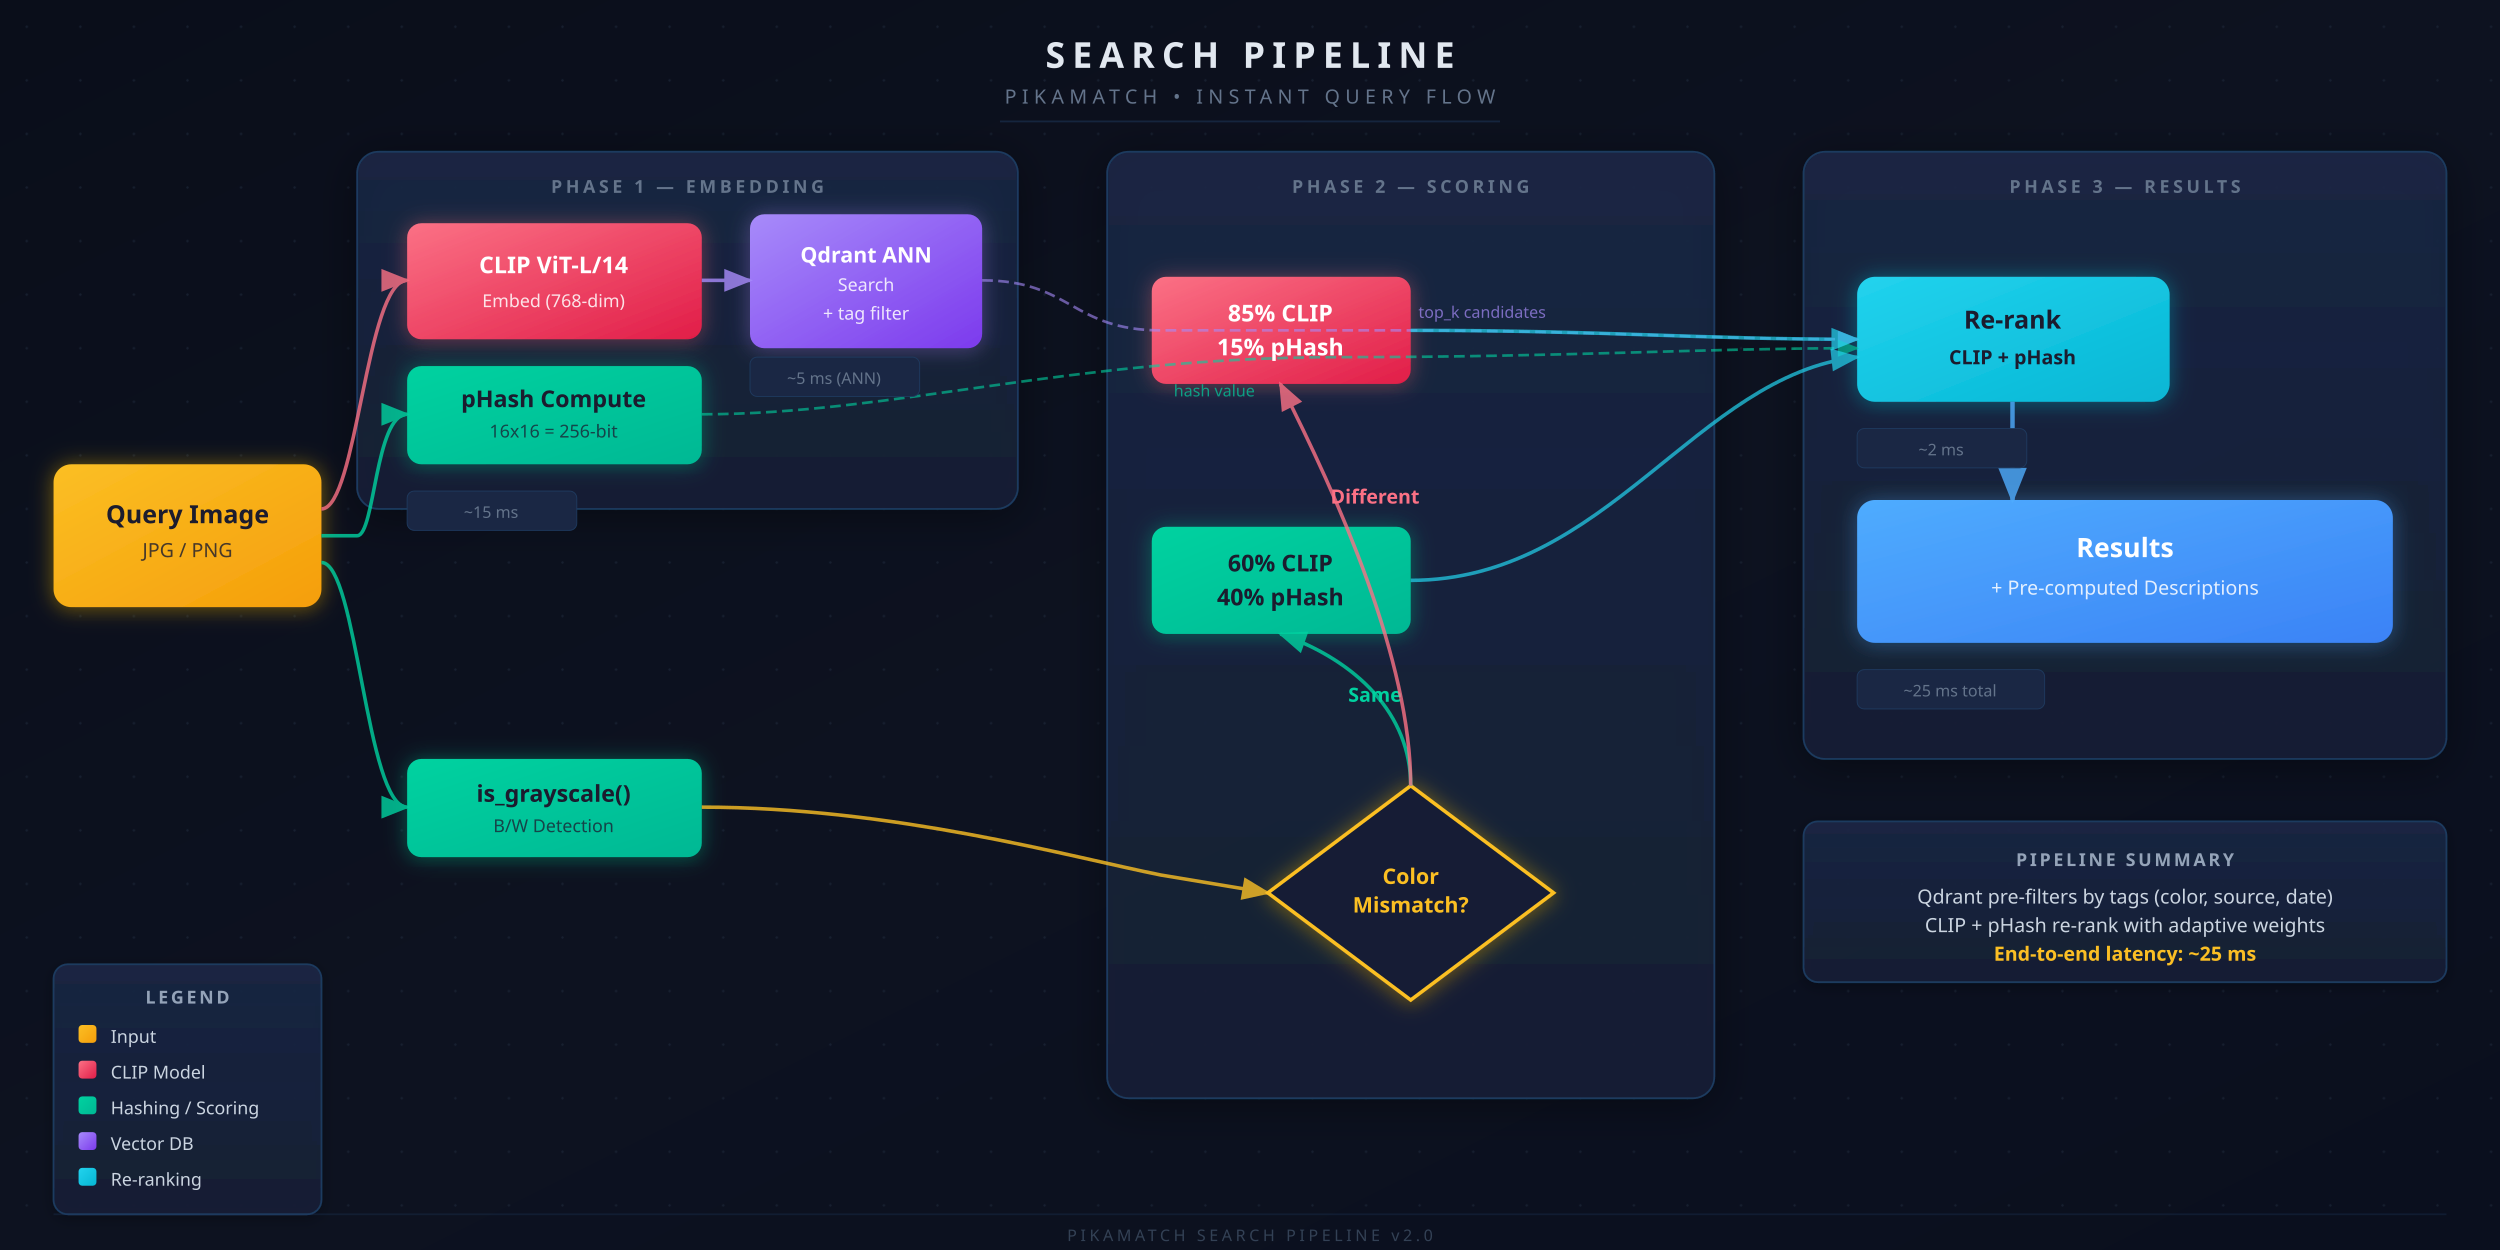
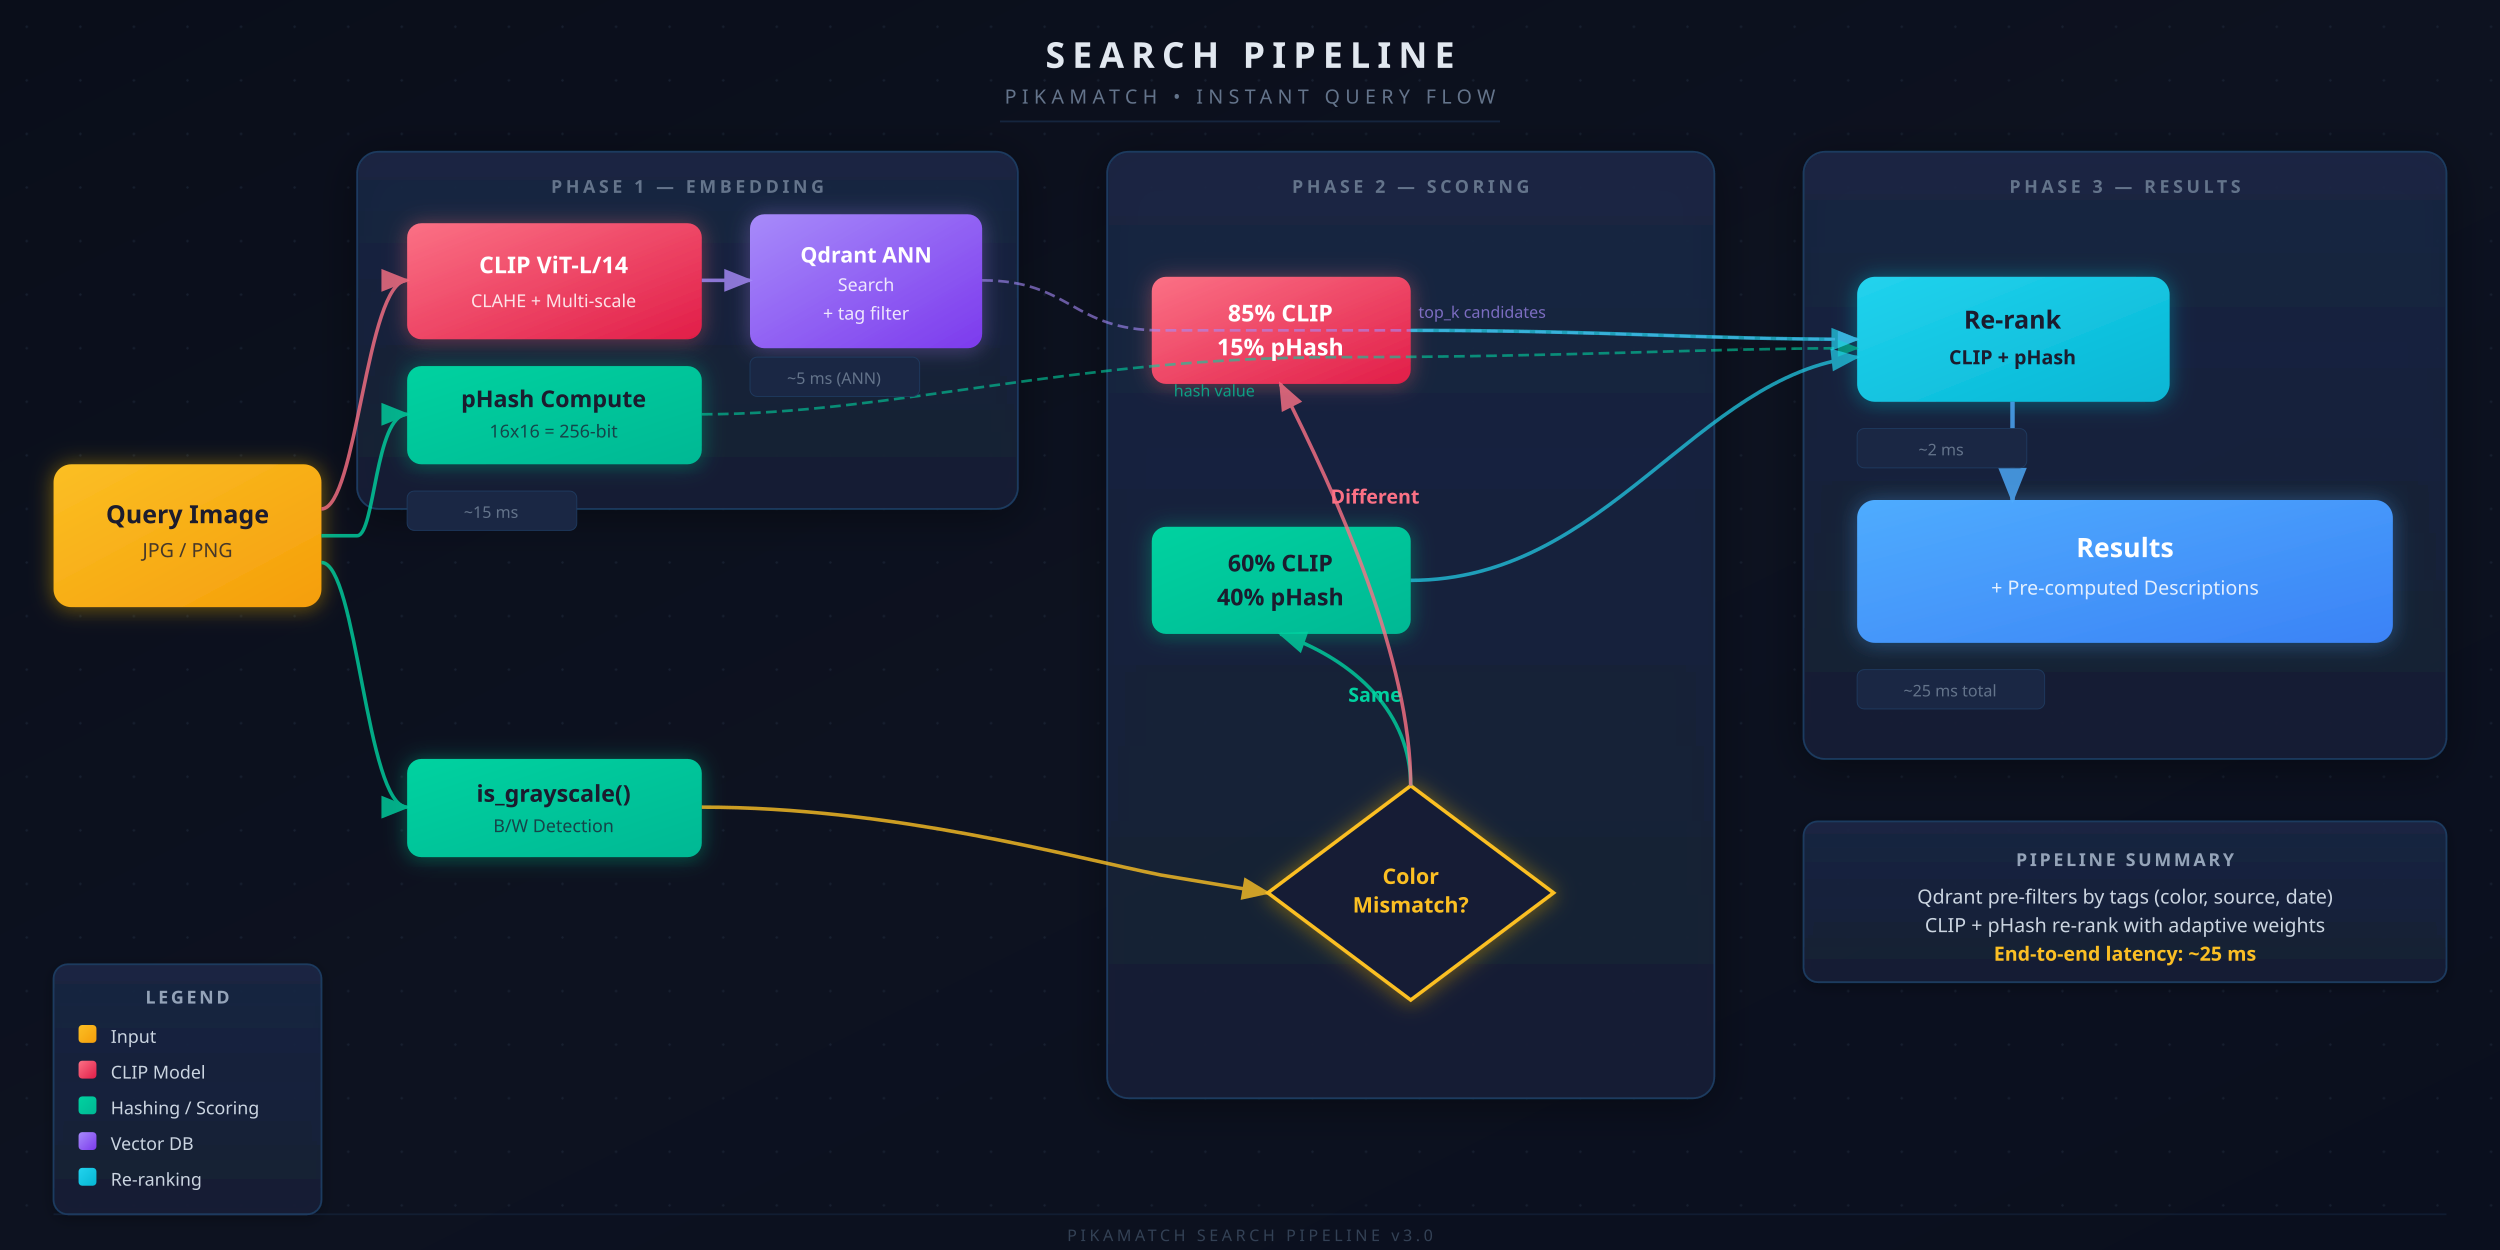
<svg xmlns="http://www.w3.org/2000/svg" viewBox="0 0 1400 700" font-family="'Segoe UI', system-ui, -apple-system, sans-serif">
  <defs>
    <linearGradient id="bg" x1="0" y1="0" x2="1" y2="1">
      <stop offset="0%" stop-color="#0a0e1a" />
      <stop offset="50%" stop-color="#0d1220" />
      <stop offset="100%" stop-color="#0a0f1e" />
    </linearGradient>
    <linearGradient id="cardBlue" x1="0" y1="0" x2="0" y2="1">
      <stop offset="0%" stop-color="#1a2744" stop-opacity="0.9" />
      <stop offset="100%" stop-color="#141e35" stop-opacity="0.95" />
    </linearGradient>
    <linearGradient id="gradGreen" x1="0" y1="0" x2="1" y2="1">
      <stop offset="0%" stop-color="#00d2a0" />
      <stop offset="100%" stop-color="#00b894" />
    </linearGradient>
    <linearGradient id="gradBlue" x1="0" y1="0" x2="1" y2="1">
      <stop offset="0%" stop-color="#4facfe" />
      <stop offset="100%" stop-color="#3b82f6" />
    </linearGradient>
    <linearGradient id="gradPurple" x1="0" y1="0" x2="1" y2="1">
      <stop offset="0%" stop-color="#a78bfa" />
      <stop offset="100%" stop-color="#7c3aed" />
    </linearGradient>
    <linearGradient id="gradOrange" x1="0" y1="0" x2="1" y2="1">
      <stop offset="0%" stop-color="#fbbf24" />
      <stop offset="100%" stop-color="#f59e0b" />
    </linearGradient>
    <linearGradient id="gradRed" x1="0" y1="0" x2="1" y2="1">
      <stop offset="0%" stop-color="#fb7185" />
      <stop offset="100%" stop-color="#e11d48" />
    </linearGradient>
    <linearGradient id="gradCyan" x1="0" y1="0" x2="1" y2="1">
      <stop offset="0%" stop-color="#22d3ee" />
      <stop offset="100%" stop-color="#06b6d4" />
    </linearGradient>
    <linearGradient id="gradGray" x1="0" y1="0" x2="1" y2="1">
      <stop offset="0%" stop-color="#64748b" />
      <stop offset="100%" stop-color="#475569" />
    </linearGradient>
    <filter id="glowGreen" x="-30%" y="-30%" width="160%" height="160%">
      <feGaussianBlur stdDeviation="6" result="blur" />
      <feFlood flood-color="#00d2a0" flood-opacity="0.3" />
      <feComposite in2="blur" operator="in" />
      <feMerge>
        <feMergeNode />
        <feMergeNode in="SourceGraphic" />
      </feMerge>
    </filter>
    <filter id="glowBlue" x="-30%" y="-30%" width="160%" height="160%">
      <feGaussianBlur stdDeviation="6" result="blur" />
      <feFlood flood-color="#4facfe" flood-opacity="0.3" />
      <feComposite in2="blur" operator="in" />
      <feMerge>
        <feMergeNode />
        <feMergeNode in="SourceGraphic" />
      </feMerge>
    </filter>
    <filter id="glowPurple" x="-30%" y="-30%" width="160%" height="160%">
      <feGaussianBlur stdDeviation="6" result="blur" />
      <feFlood flood-color="#a78bfa" flood-opacity="0.3" />
      <feComposite in2="blur" operator="in" />
      <feMerge>
        <feMergeNode />
        <feMergeNode in="SourceGraphic" />
      </feMerge>
    </filter>
    <filter id="glowOrange" x="-30%" y="-30%" width="160%" height="160%">
      <feGaussianBlur stdDeviation="6" result="blur" />
      <feFlood flood-color="#fbbf24" flood-opacity="0.35" />
      <feComposite in2="blur" operator="in" />
      <feMerge>
        <feMergeNode />
        <feMergeNode in="SourceGraphic" />
      </feMerge>
    </filter>
    <filter id="glowRed" x="-30%" y="-30%" width="160%" height="160%">
      <feGaussianBlur stdDeviation="6" result="blur" />
      <feFlood flood-color="#fb7185" flood-opacity="0.3" />
      <feComposite in2="blur" operator="in" />
      <feMerge>
        <feMergeNode />
        <feMergeNode in="SourceGraphic" />
      </feMerge>
    </filter>
    <filter id="glowCyan" x="-30%" y="-30%" width="160%" height="160%">
      <feGaussianBlur stdDeviation="6" result="blur" />
      <feFlood flood-color="#22d3ee" flood-opacity="0.3" />
      <feComposite in2="blur" operator="in" />
      <feMerge>
        <feMergeNode />
        <feMergeNode in="SourceGraphic" />
      </feMerge>
    </filter>
    <filter id="shadowCard" x="-10%" y="-10%" width="125%" height="125%">
      <feDropShadow dx="0" dy="4" stdDeviation="12" flood-color="#000" flood-opacity="0.4" />
    </filter>
    <filter id="shadowSmall" x="-10%" y="-10%" width="120%" height="120%">
      <feDropShadow dx="0" dy="2" stdDeviation="4" flood-color="#000" flood-opacity="0.3" />
    </filter>
    <marker id="arrow" viewBox="0 0 10 10" refX="9" refY="5" markerWidth="8" markerHeight="8" orient="auto-start-reverse">
      <path d="M 0 1 L 10 5 L 0 9 z" fill="#475569" />
    </marker>
    <marker id="arrowGreen" viewBox="0 0 10 10" refX="9" refY="5" markerWidth="8" markerHeight="8" orient="auto-start-reverse">
      <path d="M 0 1 L 10 5 L 0 9 z" fill="#00d2a0" />
    </marker>
    <marker id="arrowPurple" viewBox="0 0 10 10" refX="9" refY="5" markerWidth="8" markerHeight="8" orient="auto-start-reverse">
      <path d="M 0 1 L 10 5 L 0 9 z" fill="#a78bfa" />
    </marker>
    <marker id="arrowOrange" viewBox="0 0 10 10" refX="9" refY="5" markerWidth="8" markerHeight="8" orient="auto-start-reverse">
      <path d="M 0 1 L 10 5 L 0 9 z" fill="#fbbf24" />
    </marker>
    <marker id="arrowRed" viewBox="0 0 10 10" refX="9" refY="5" markerWidth="8" markerHeight="8" orient="auto-start-reverse">
      <path d="M 0 1 L 10 5 L 0 9 z" fill="#fb7185" />
    </marker>
    <marker id="arrowBlue" viewBox="0 0 10 10" refX="9" refY="5" markerWidth="8" markerHeight="8" orient="auto-start-reverse">
      <path d="M 0 1 L 10 5 L 0 9 z" fill="#4facfe" />
    </marker>
    <marker id="arrowCyan" viewBox="0 0 10 10" refX="9" refY="5" markerWidth="8" markerHeight="8" orient="auto-start-reverse">
      <path d="M 0 1 L 10 5 L 0 9 z" fill="#22d3ee" />
    </marker>
    <marker id="arrowDim" viewBox="0 0 10 10" refX="9" refY="5" markerWidth="7" markerHeight="7" orient="auto-start-reverse">
      <path d="M 0 1 L 10 5 L 0 9 z" fill="#334155" />
    </marker>
    <pattern id="dots" x="0" y="0" width="30" height="30" patternUnits="userSpaceOnUse">
      <circle cx="15" cy="15" r="0.7" fill="#1e293b" opacity="0.6" />
    </pattern>
  </defs>
  <rect width="1400" height="700" fill="url(#bg)" />
  <rect width="1400" height="700" fill="url(#dots)" />
  <text x="700" y="38" text-anchor="middle" fill="#e2e8f0" font-size="20" font-weight="700" letter-spacing="4">SEARCH PIPELINE</text>
  <text x="700" y="58" text-anchor="middle" fill="#64748b" font-size="11" font-weight="500" letter-spacing="3">PIKAMATCH  •  INSTANT QUERY FLOW</text>
  <line x1="560" y1="68" x2="840" y2="68" stroke="#1e3a5f" stroke-width="1" opacity="0.5" />
  <rect x="200" y="85" width="370" height="200" rx="12" fill="url(#cardBlue)" stroke="#1e3a5f" stroke-width="1" filter="url(#shadowCard)" />
  <text x="385" y="108" text-anchor="middle" fill="#64748b" font-size="10" font-weight="600" letter-spacing="2">PHASE 1 — EMBEDDING</text>
  <rect x="620" y="85" width="340" height="530" rx="12" fill="url(#cardBlue)" stroke="#1e3a5f" stroke-width="1" filter="url(#shadowCard)" />
  <text x="790" y="108" text-anchor="middle" fill="#64748b" font-size="10" font-weight="600" letter-spacing="2">PHASE 2 — SCORING</text>
  <rect x="1010" y="85" width="360" height="340" rx="12" fill="url(#cardBlue)" stroke="#1e3a5f" stroke-width="1" filter="url(#shadowCard)" />
  <text x="1190" y="108" text-anchor="middle" fill="#64748b" font-size="10" font-weight="600" letter-spacing="2">PHASE 3 — RESULTS</text>
  <g filter="url(#glowOrange)">
    <rect x="30" y="260" width="150" height="80" rx="10" fill="url(#gradOrange)" filter="url(#shadowSmall)" />
    <text x="105" y="293" text-anchor="middle" fill="#1a1a2e" font-size="14" font-weight="700">Query Image</text>
    <text x="105" y="312" text-anchor="middle" fill="#1a1a2e" font-size="11" font-weight="500" opacity="0.8">JPG / PNG</text>
  </g>
  <g filter="url(#glowRed)">
    <rect x="228" y="125" width="165" height="65" rx="8" fill="url(#gradRed)" filter="url(#shadowSmall)" />
    <text x="310" y="153" text-anchor="middle" fill="#fff" font-size="13" font-weight="700">CLIP ViT-L/14</text>
-     <text x="310" y="172" text-anchor="middle" fill="#fff" font-size="10" font-weight="500" opacity="0.85">Embed (768-dim)</text>
+     <text x="310" y="172" text-anchor="middle" fill="#fff" font-size="10" font-weight="500" opacity="0.85">CLAHE + Multi-scale</text>
  </g>
  <g filter="url(#glowGreen)">
    <rect x="228" y="205" width="165" height="55" rx="8" fill="url(#gradGreen)" filter="url(#shadowSmall)" />
    <text x="310" y="228" text-anchor="middle" fill="#1a1a2e" font-size="13" font-weight="700">pHash Compute</text>
    <text x="310" y="245" text-anchor="middle" fill="#1a1a2e" font-size="10" font-weight="500" opacity="0.75">16x16 = 256-bit</text>
  </g>
  <g filter="url(#glowGreen)">
    <rect x="228" y="425" width="165" height="55" rx="8" fill="url(#gradGreen)" filter="url(#shadowSmall)" />
    <text x="310" y="449" text-anchor="middle" fill="#1a1a2e" font-size="13" font-weight="700">is_grayscale()</text>
    <text x="310" y="466" text-anchor="middle" fill="#1a1a2e" font-size="10" font-weight="500" opacity="0.75">B/W Detection</text>
  </g>
  <g filter="url(#glowPurple)">
    <rect x="420" y="120" width="130" height="75" rx="8" fill="url(#gradPurple)" filter="url(#shadowSmall)" />
    <text x="485" y="147" text-anchor="middle" fill="#fff" font-size="12" font-weight="700">Qdrant ANN</text>
    <text x="485" y="163" text-anchor="middle" fill="#fff" font-size="10" font-weight="500" opacity="0.85">Search</text>
    <text x="485" y="179" text-anchor="middle" fill="#fff" font-size="10" font-weight="500" opacity="0.85">+ tag filter</text>
  </g>
  <g filter="url(#glowOrange)">
    <polygon points="790,440 870,500 790,560 710,500" fill="#141e35" stroke="#fbbf24" stroke-width="2" filter="url(#shadowSmall)" />
    <text x="790" y="495" text-anchor="middle" fill="#fbbf24" font-size="12" font-weight="700">Color</text>
    <text x="790" y="511" text-anchor="middle" fill="#fbbf24" font-size="12" font-weight="700">Mismatch?</text>
  </g>
  <g filter="url(#glowGreen)">
    <rect x="645" y="295" width="145" height="60" rx="8" fill="url(#gradGreen)" filter="url(#shadowSmall)" />
    <text x="717" y="320" text-anchor="middle" fill="#1a1a2e" font-size="13" font-weight="700">60% CLIP</text>
    <text x="717" y="339" text-anchor="middle" fill="#1a1a2e" font-size="13" font-weight="700">40% pHash</text>
  </g>
  <g filter="url(#glowRed)">
    <rect x="645" y="155" width="145" height="60" rx="8" fill="url(#gradRed)" filter="url(#shadowSmall)" />
    <text x="717" y="180" text-anchor="middle" fill="#fff" font-size="13" font-weight="700">85% CLIP</text>
    <text x="717" y="199" text-anchor="middle" fill="#fff" font-size="13" font-weight="700">15% pHash</text>
  </g>
  <g filter="url(#glowCyan)">
    <rect x="1040" y="155" width="175" height="70" rx="10" fill="url(#gradCyan)" filter="url(#shadowSmall)" />
    <text x="1127" y="184" text-anchor="middle" fill="#1a1a2e" font-size="14" font-weight="700">Re-rank</text>
    <text x="1127" y="204" text-anchor="middle" fill="#1a1a2e" font-size="11" font-weight="600">CLIP + pHash</text>
  </g>
  <g filter="url(#glowBlue)">
    <rect x="1040" y="280" width="300" height="80" rx="10" fill="url(#gradBlue)" filter="url(#shadowSmall)" />
    <text x="1190" y="312" text-anchor="middle" fill="#fff" font-size="15" font-weight="700">Results</text>
    <text x="1190" y="333" text-anchor="middle" fill="#fff" font-size="11" font-weight="500" opacity="0.85">+ Pre-computed Descriptions</text>
  </g>
  <path d="M 180,285 C 200,285 205,157 228,157" fill="none" stroke="#fb7185" stroke-width="2" marker-end="url(#arrowRed)" opacity="0.8" />
  <path d="M 180,300 L 200,300 C 210,300 210,232 228,232" fill="none" stroke="#00d2a0" stroke-width="2" marker-end="url(#arrowGreen)" opacity="0.8" />
  <path d="M 180,315 C 200,315 205,452 228,452" fill="none" stroke="#00d2a0" stroke-width="2" marker-end="url(#arrowGreen)" opacity="0.8" />
  <path d="M 393,157 L 420,157" fill="none" stroke="#a78bfa" stroke-width="2" marker-end="url(#arrowPurple)" opacity="0.8" />
  <path d="M 550,157 C 600,157 600,185 650,185 L 780,185 C 900,185 950,190 1040,190" fill="none" stroke="#a78bfa" stroke-width="1.5" marker-end="url(#arrowPurple)" opacity="0.6" stroke-dasharray="6,3" />
  <text x="830" y="178" text-anchor="middle" fill="#a78bfa" font-size="9" font-weight="500" opacity="0.7">top_k candidates</text>
  <path d="M 393,232 C 500,232 600,200 750,200 C 880,200 950,195 1040,195" fill="none" stroke="#00d2a0" stroke-width="1.5" marker-end="url(#arrowGreen)" opacity="0.6" stroke-dasharray="6,3" />
  <text x="680" y="222" text-anchor="middle" fill="#00d2a0" font-size="9" font-weight="500" opacity="0.7">hash value</text>
  <path d="M 393,452 C 500,452 600,480 650,490 L 710,500" fill="none" stroke="#fbbf24" stroke-width="2" marker-end="url(#arrowOrange)" opacity="0.8" />
  <path d="M 790,440 C 790,400 760,370 717,355" fill="none" stroke="#00d2a0" stroke-width="2" marker-end="url(#arrowGreen)" opacity="0.8" />
  <text x="770" y="393" text-anchor="middle" fill="#00d2a0" font-size="11" font-weight="600">Same</text>
  <path d="M 790,440 C 790,370 750,280 717,215" fill="none" stroke="#fb7185" stroke-width="2" marker-end="url(#arrowRed)" opacity="0.8" />
  <text x="770" y="282" text-anchor="middle" fill="#fb7185" font-size="11" font-weight="600">Different</text>
  <path d="M 790,325 C 900,325 950,210 1040,200" fill="none" stroke="#22d3ee" stroke-width="2" marker-end="url(#arrowCyan)" opacity="0.7" />
  <path d="M 790,185 C 900,185 950,190 1040,190" fill="none" stroke="#22d3ee" stroke-width="2" marker-end="url(#arrowCyan)" opacity="0.7" />
  <path d="M 1127,225 L 1127,280" fill="none" stroke="#4facfe" stroke-width="2.5" marker-end="url(#arrowBlue)" opacity="0.8" />
  <rect x="228" y="275" width="95" height="22" rx="4" fill="#1a2744" stroke="#1e3a5f" stroke-width="0.5" />
  <text x="275" y="290" text-anchor="middle" fill="#64748b" font-size="9" font-weight="500">~15 ms</text>
  <rect x="420" y="200" width="95" height="22" rx="4" fill="#1a2744" stroke="#1e3a5f" stroke-width="0.5" />
  <text x="467" y="215" text-anchor="middle" fill="#64748b" font-size="9" font-weight="500">~5 ms (ANN)</text>
  <rect x="1040" y="240" width="95" height="22" rx="4" fill="#1a2744" stroke="#1e3a5f" stroke-width="0.5" />
  <text x="1087" y="255" text-anchor="middle" fill="#64748b" font-size="9" font-weight="500">~2 ms</text>
  <rect x="1040" y="375" width="105" height="22" rx="4" fill="#1a2744" stroke="#1e3a5f" stroke-width="0.5" />
  <text x="1092" y="390" text-anchor="middle" fill="#64748b" font-size="9" font-weight="500">~25 ms total</text>
  <rect x="30" y="540" width="150" height="140" rx="8" fill="url(#cardBlue)" stroke="#1e3a5f" stroke-width="1" filter="url(#shadowSmall)" />
  <text x="105" y="562" text-anchor="middle" fill="#94a3b8" font-size="10" font-weight="600" letter-spacing="1.5">LEGEND</text>
  <rect x="44" y="574" width="10" height="10" rx="2" fill="url(#gradOrange)" />
  <text x="62" y="584" fill="#cbd5e1" font-size="10">Input</text>
  <rect x="44" y="594" width="10" height="10" rx="2" fill="url(#gradRed)" />
  <text x="62" y="604" fill="#cbd5e1" font-size="10">CLIP Model</text>
  <rect x="44" y="614" width="10" height="10" rx="2" fill="url(#gradGreen)" />
  <text x="62" y="624" fill="#cbd5e1" font-size="10">Hashing / Scoring</text>
  <rect x="44" y="634" width="10" height="10" rx="2" fill="url(#gradPurple)" />
  <text x="62" y="644" fill="#cbd5e1" font-size="10">Vector DB</text>
  <rect x="44" y="654" width="10" height="10" rx="2" fill="url(#gradCyan)" />
  <text x="62" y="664" fill="#cbd5e1" font-size="10">Re-ranking</text>
  <rect x="1010" y="460" width="360" height="90" rx="8" fill="url(#cardBlue)" stroke="#1e3a5f" stroke-width="1" filter="url(#shadowSmall)" />
  <text x="1190" y="485" text-anchor="middle" fill="#94a3b8" font-size="10" font-weight="600" letter-spacing="1.5">PIPELINE SUMMARY</text>
  <text x="1190" y="506" text-anchor="middle" fill="#cbd5e1" font-size="11">Qdrant pre-filters by tags (color, source, date)</text>
  <text x="1190" y="522" text-anchor="middle" fill="#cbd5e1" font-size="11">CLIP + pHash re-rank with adaptive weights</text>
  <text x="1190" y="538" text-anchor="middle" fill="#fbbf24" font-size="11" font-weight="600">End-to-end latency: ~25 ms</text>
  <line x1="30" y1="680" x2="1370" y2="680" stroke="#1e3a5f" stroke-width="1" opacity="0.3" />
-   <text x="700" y="695" text-anchor="middle" fill="#334155" font-size="9" letter-spacing="2">PIKAMATCH SEARCH PIPELINE v2.0</text>
+   <text x="700" y="695" text-anchor="middle" fill="#334155" font-size="9" letter-spacing="2">PIKAMATCH SEARCH PIPELINE v3.0</text>
</svg>
